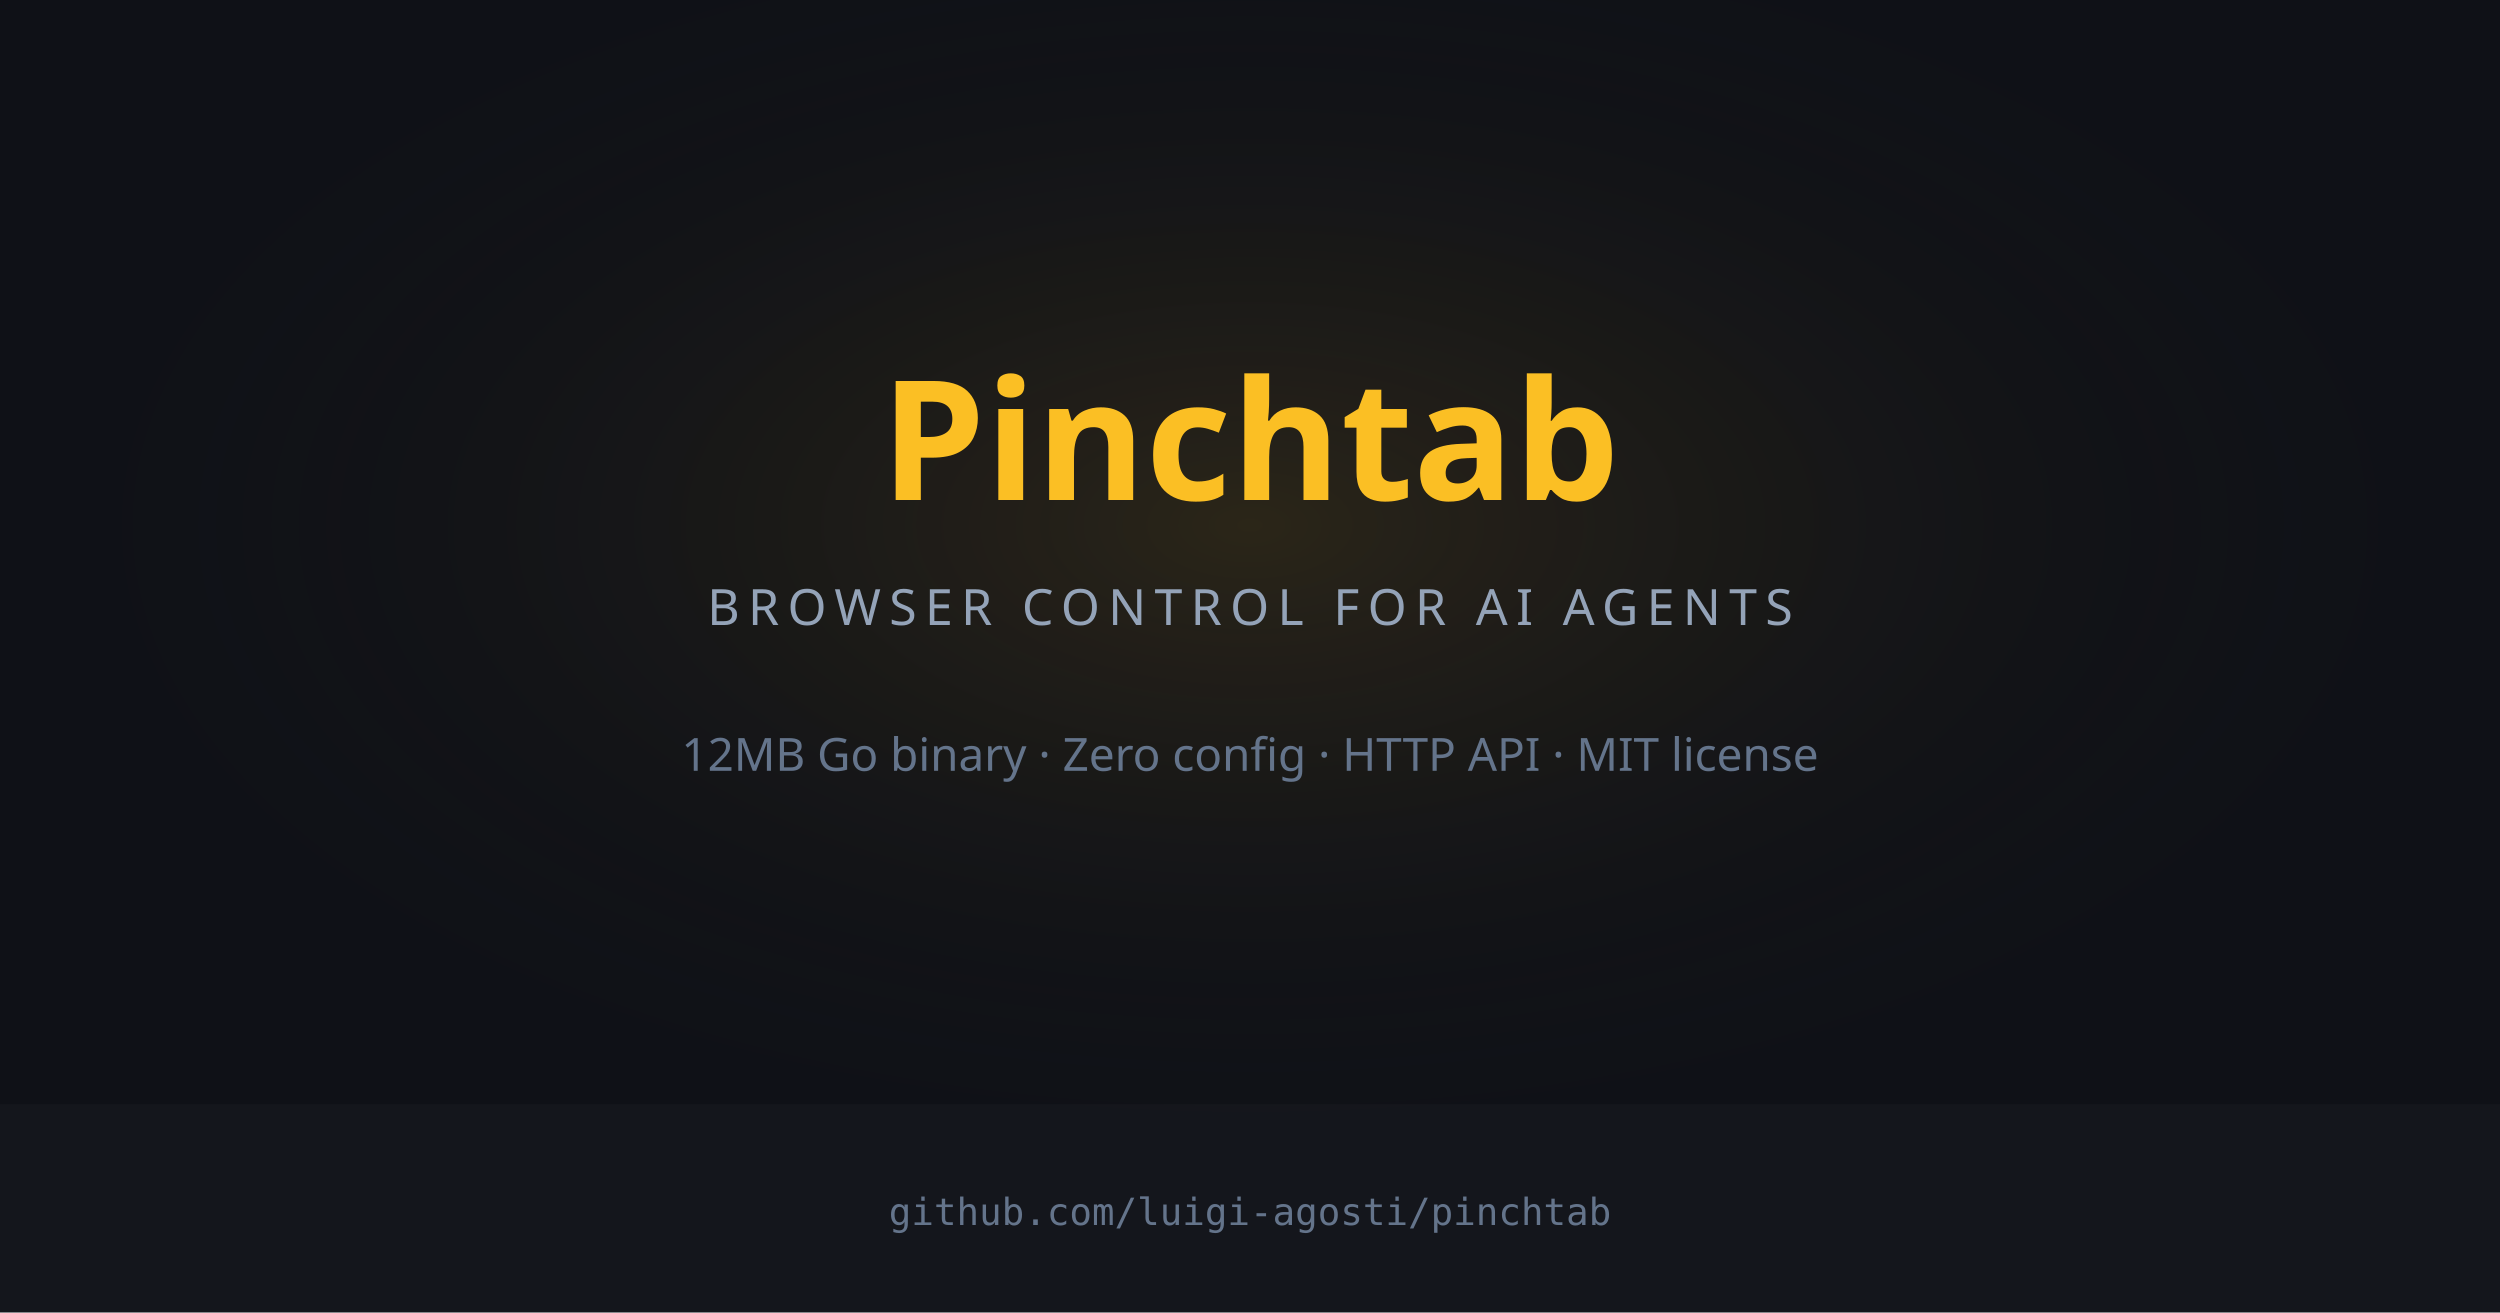
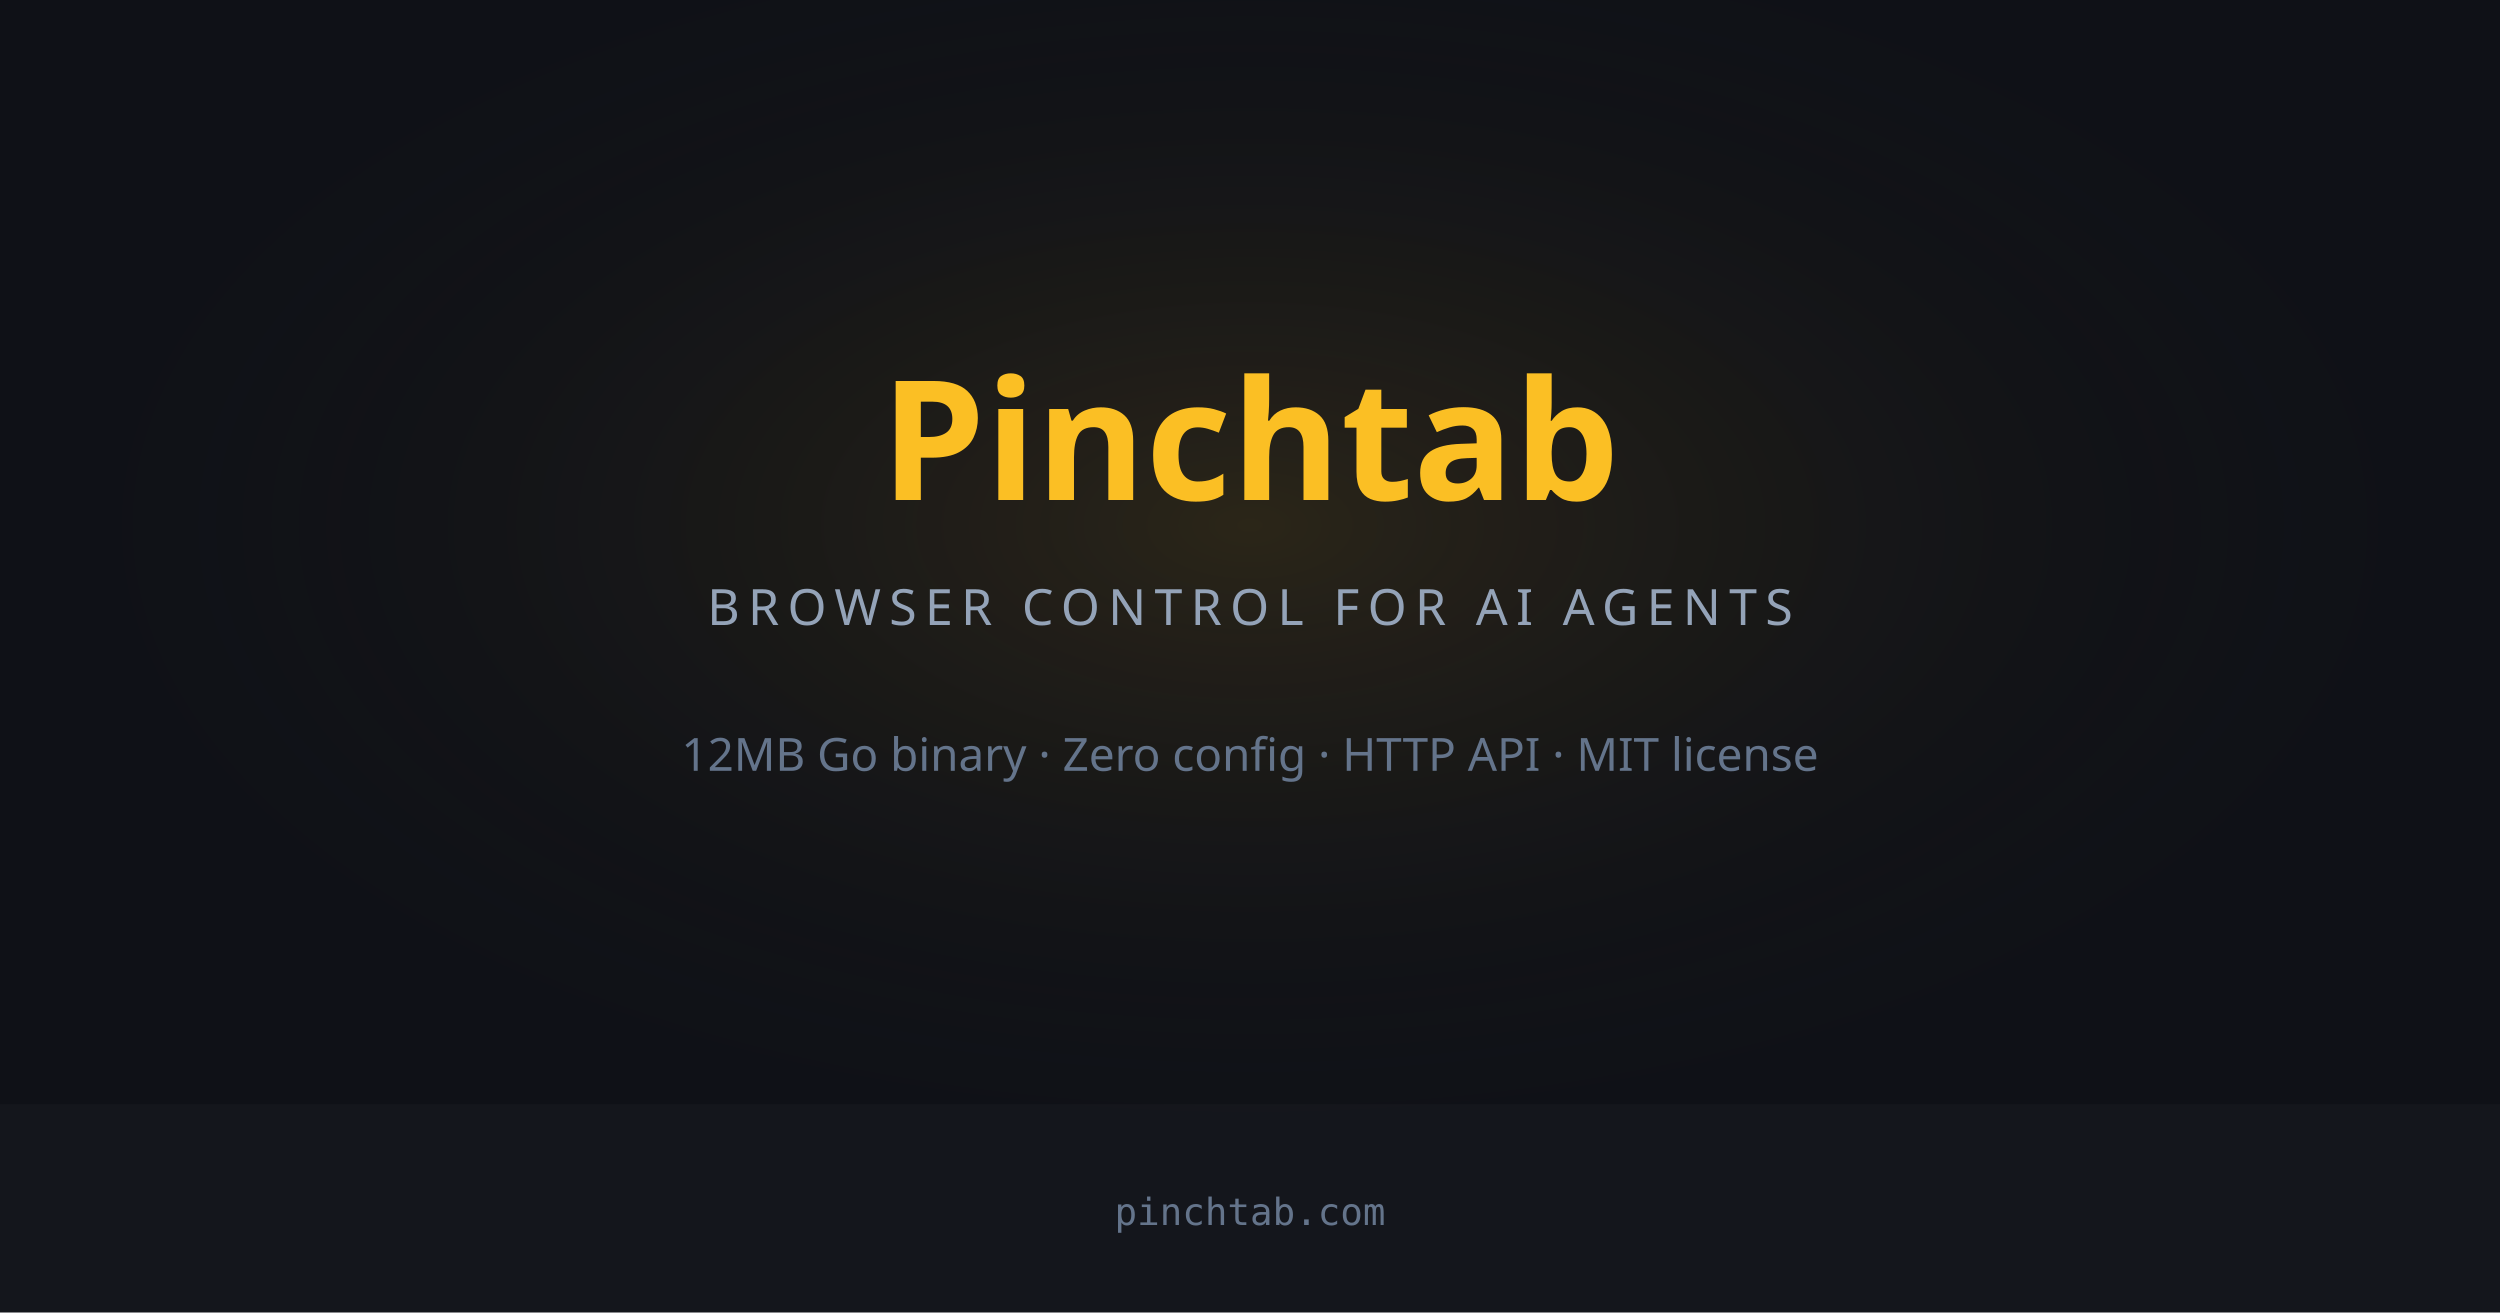
<svg xmlns="http://www.w3.org/2000/svg" width="1200" height="630" viewBox="0 0 1200 630">
  <defs>
    <radialGradient id="glow" cx="50%" cy="40%" r="50%">
      <stop offset="0%" stop-color="#fbbf24" stop-opacity="0.12" />
      <stop offset="100%" stop-color="#0f1117" stop-opacity="0" />
    </radialGradient>
  </defs>
  <rect width="1200" height="630" fill="#0f1117" />
  <rect width="1200" height="630" fill="url(#glow)" />
  <text x="600" y="240" text-anchor="middle" font-family="system-ui, sans-serif" font-weight="700" font-size="80" fill="#fbbf24">Pinchtab</text>
  <text x="600" y="300" text-anchor="middle" font-family="system-ui, sans-serif" font-weight="500" font-size="24" letter-spacing="4" fill="#94a3b8" text-transform="uppercase">BROWSER CONTROL FOR AI AGENTS</text>
  <text x="600" y="370" text-anchor="middle" font-family="system-ui, sans-serif" font-size="22" fill="#64748b">12MB Go binary · Zero config · HTTP API · MIT license</text>
  <rect x="0" y="530" width="1200" height="100" fill="rgba(255,255,255,0.02)" />
-   <text x="600" y="588" text-anchor="middle" font-family="monospace" font-size="18" fill="#64748b">github.com/luigi-agosti/pinchtab</text>
+   <text x="600" y="588" text-anchor="middle" font-family="monospace" font-size="18" fill="#64748b">pinchtab.com</text>
</svg>
